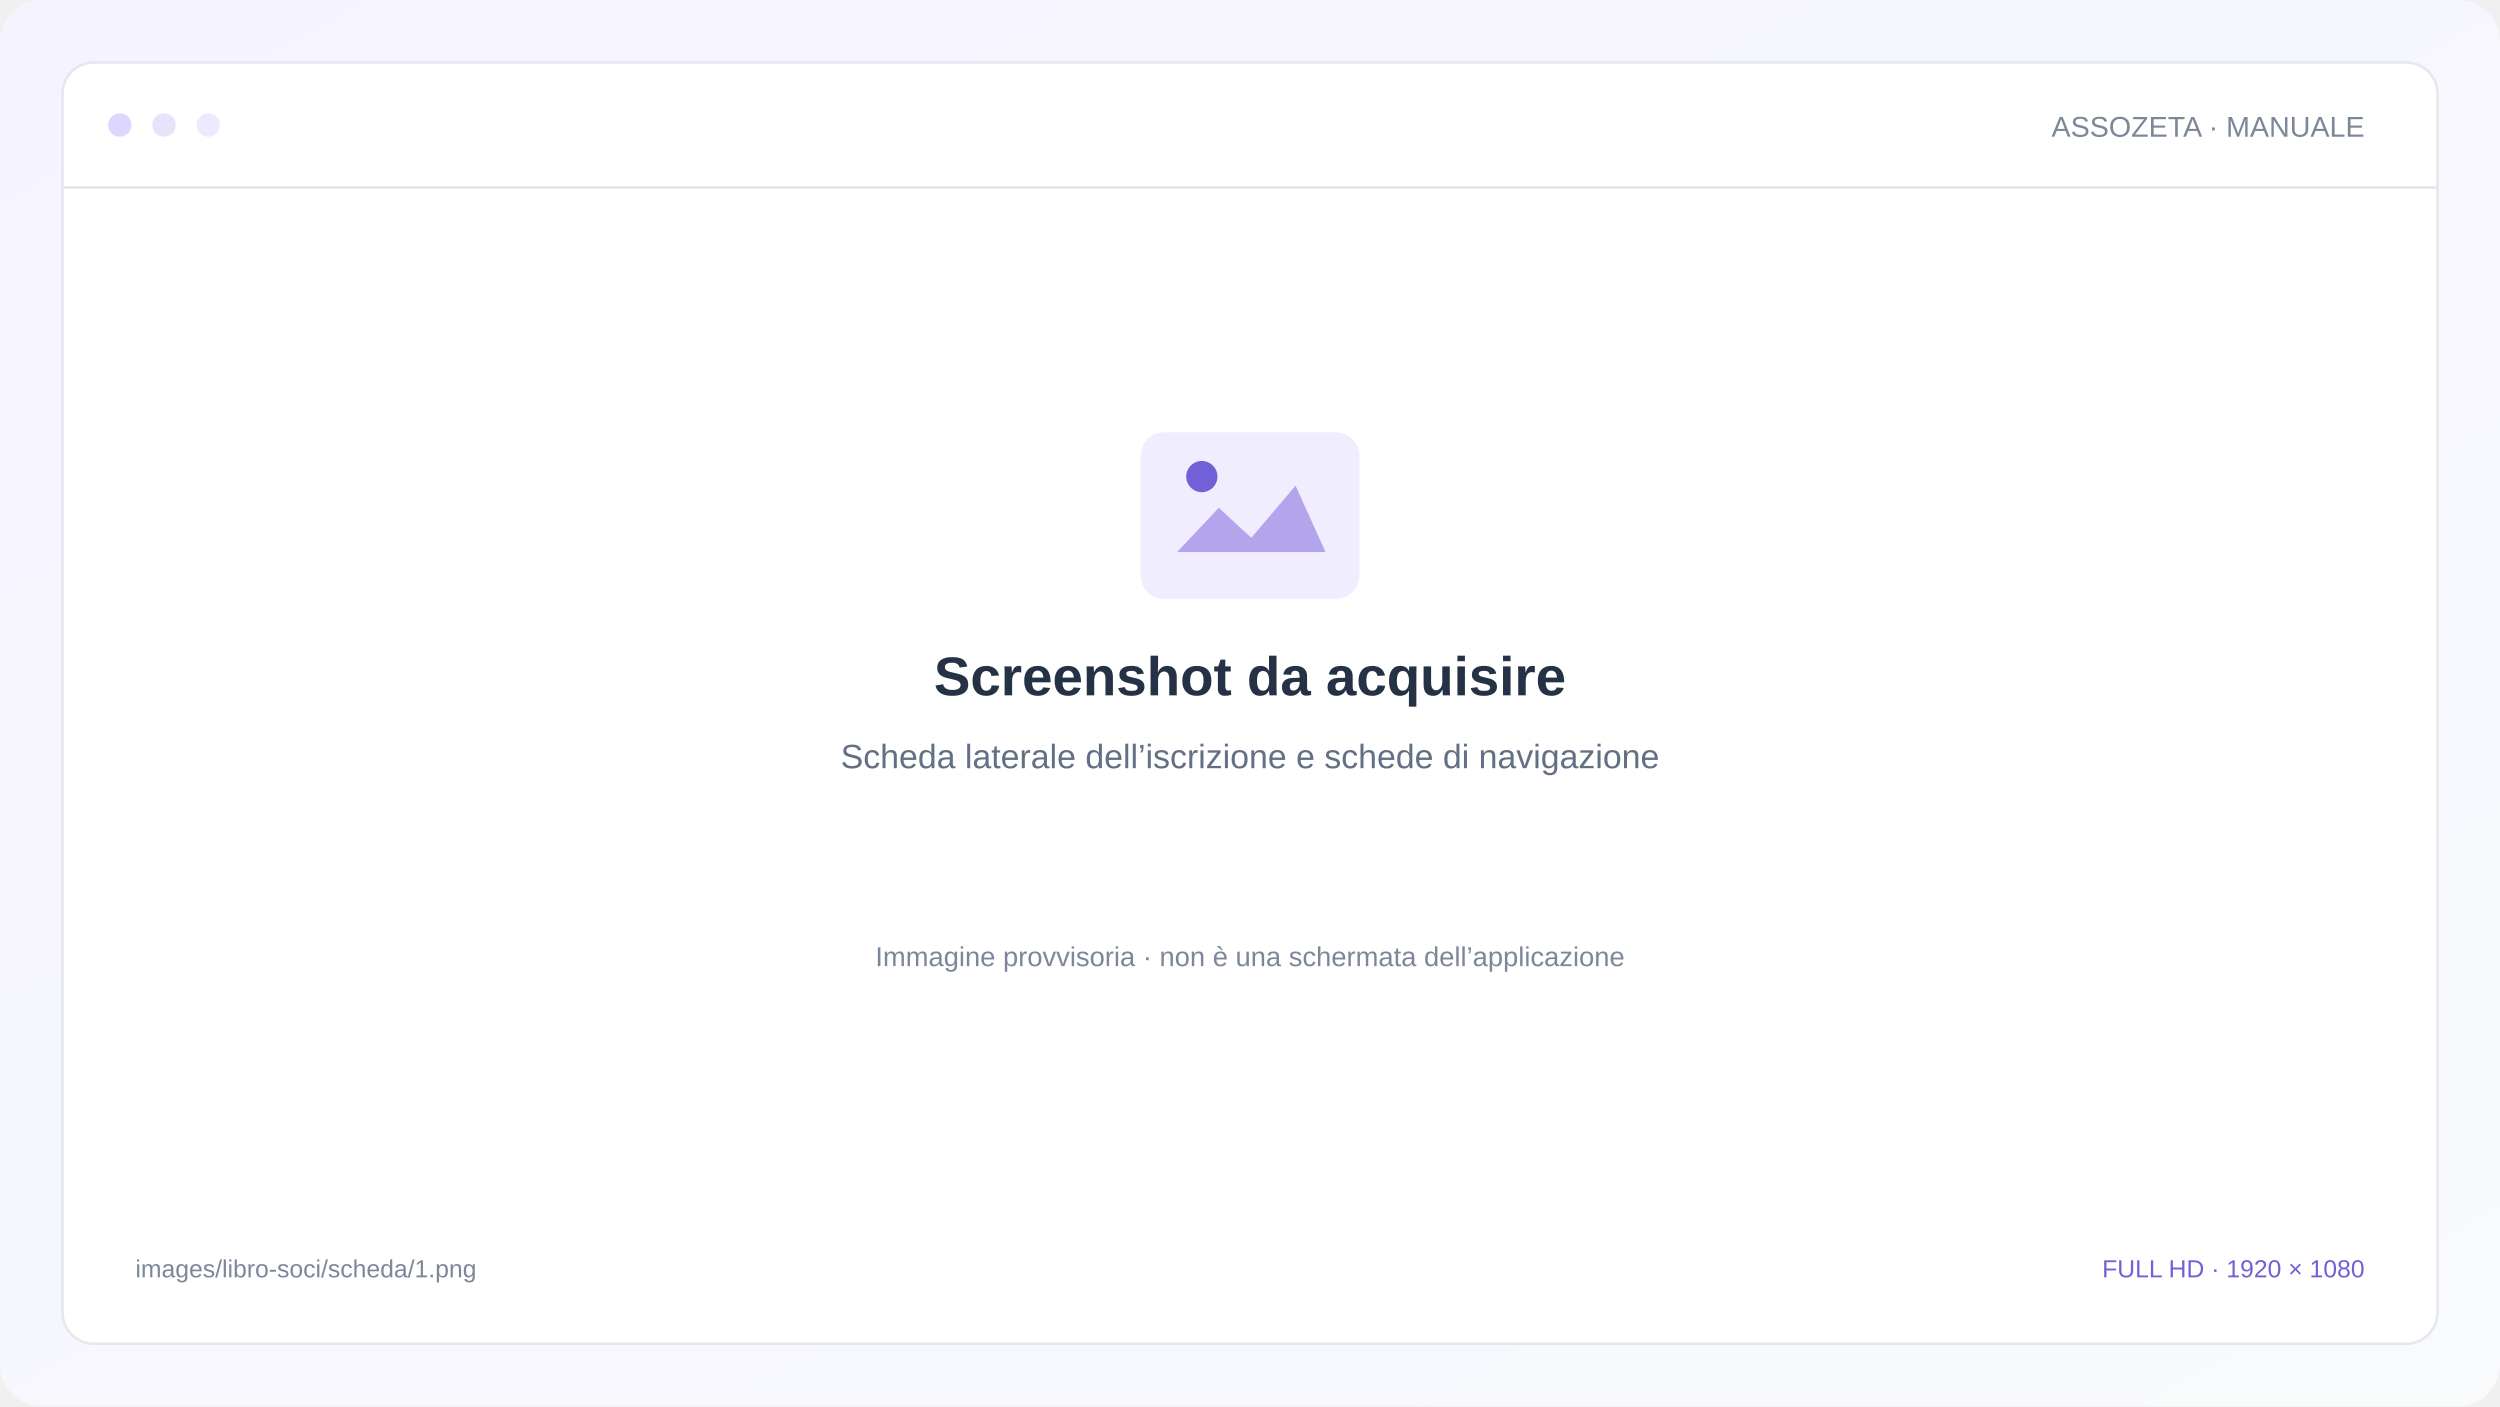
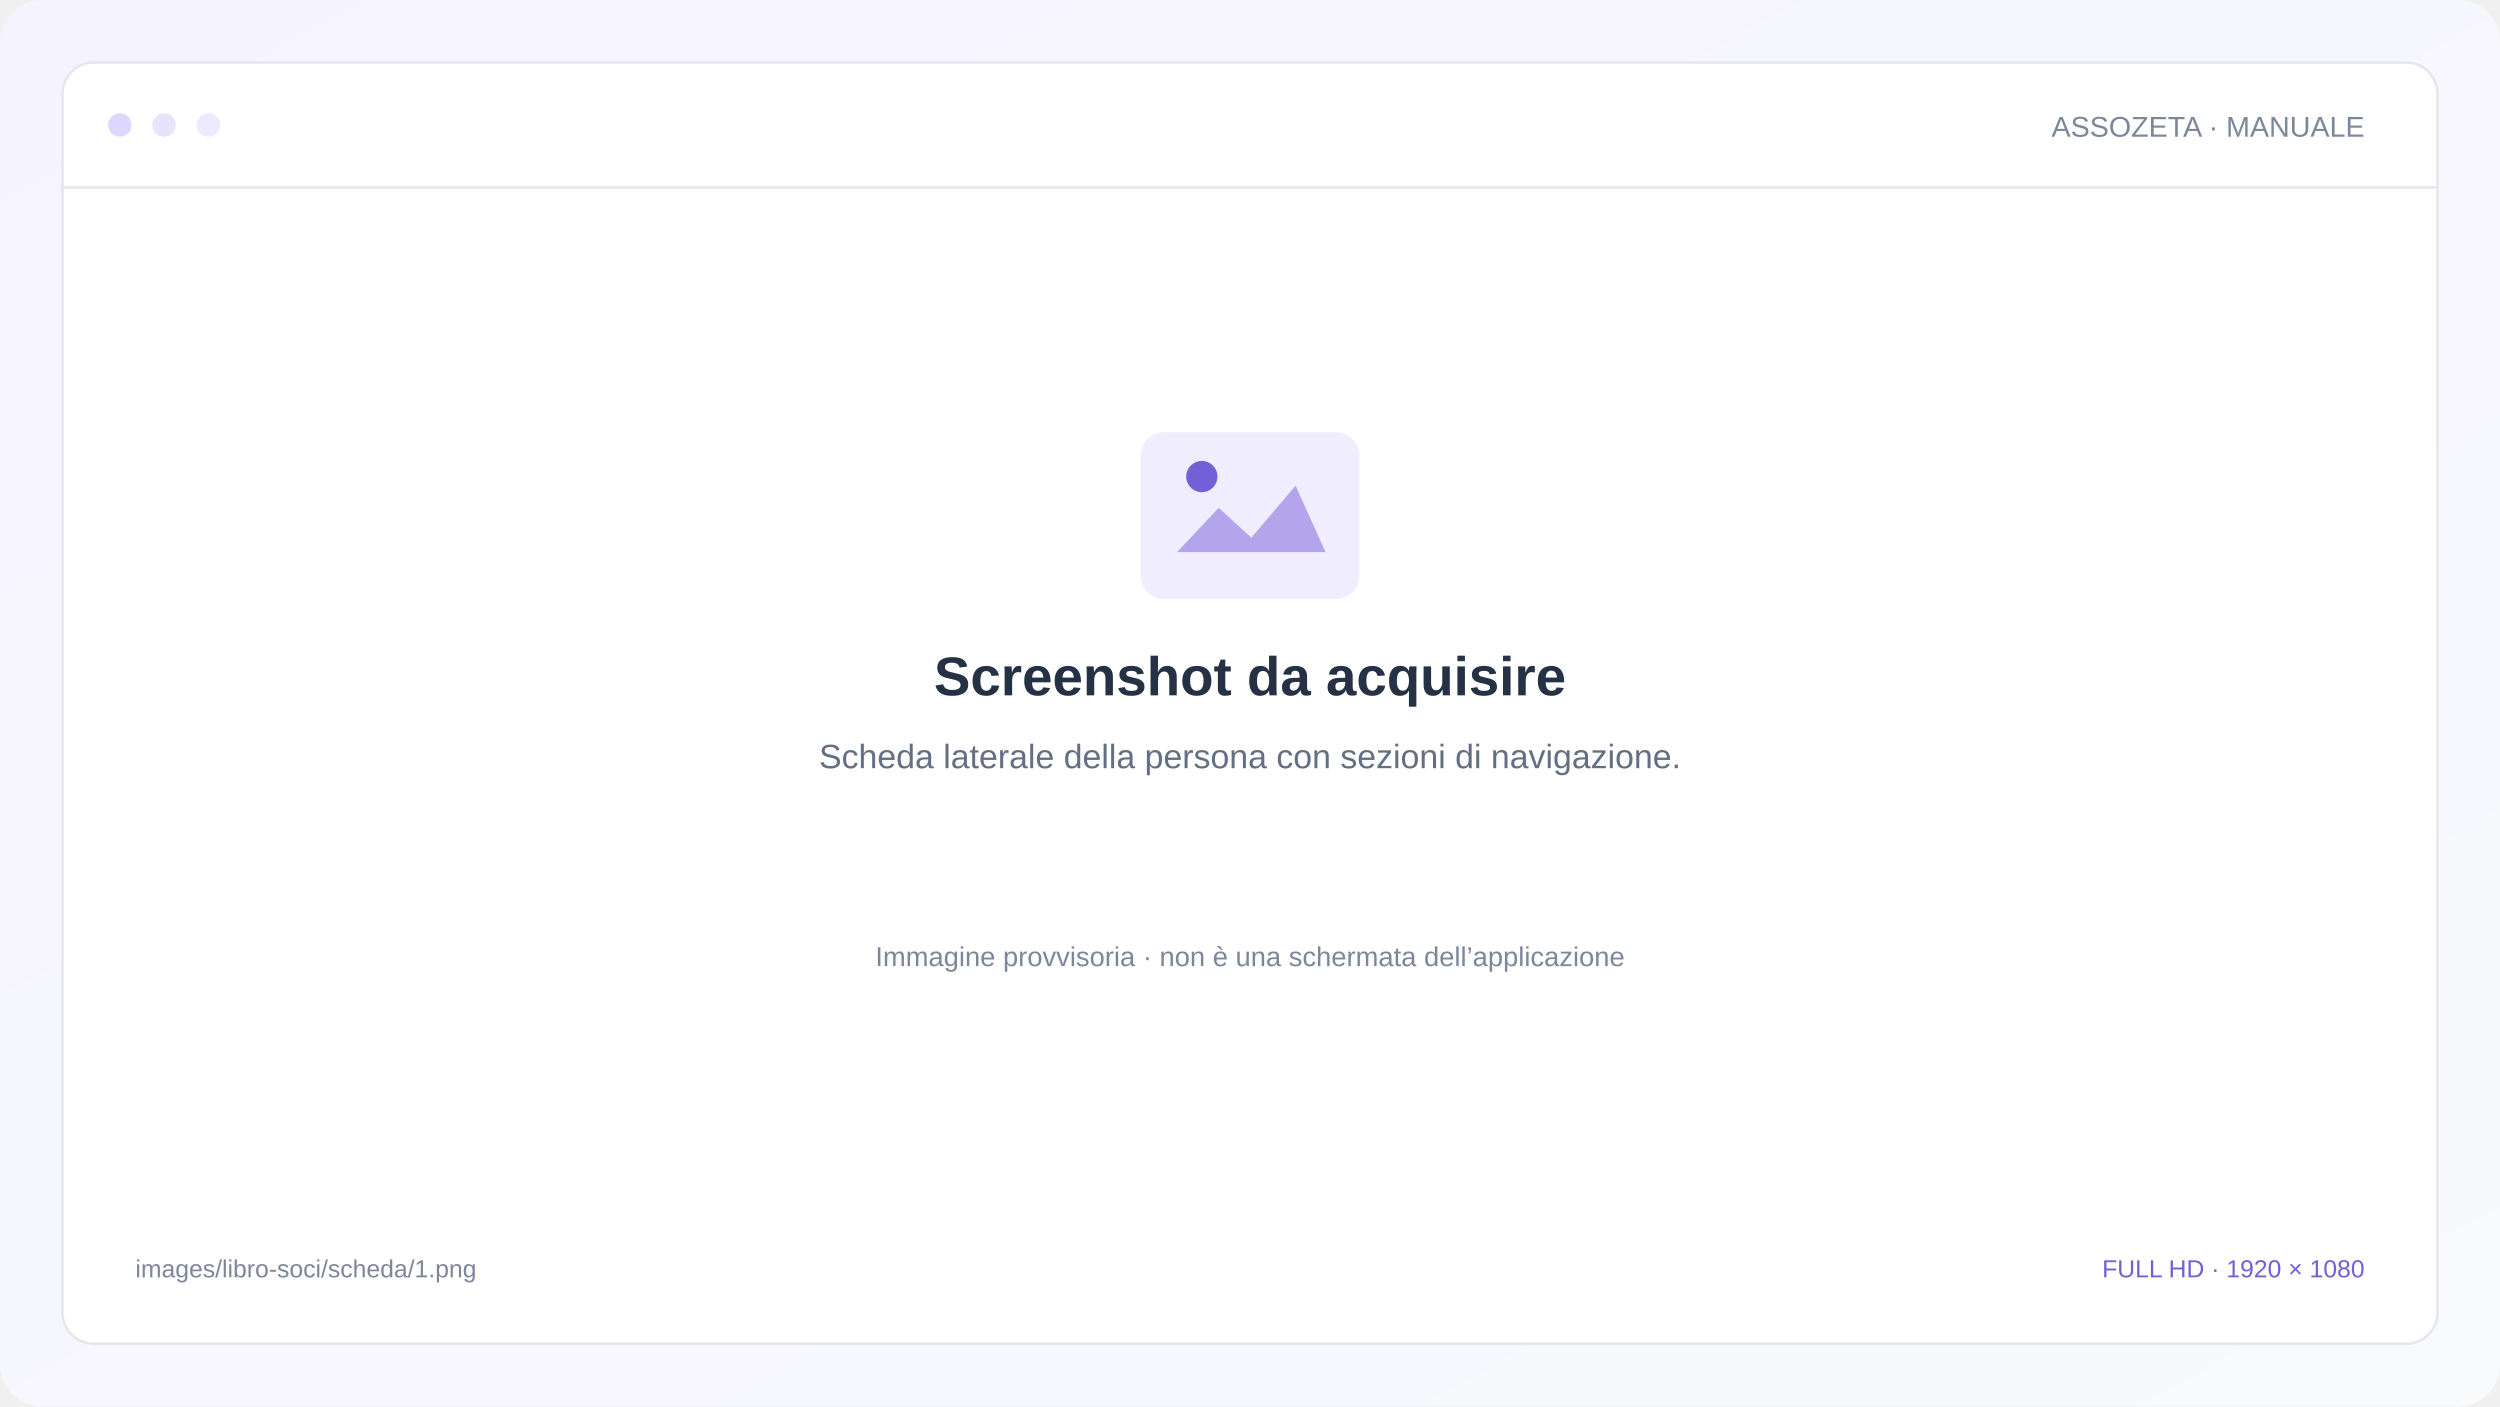
<svg xmlns="http://www.w3.org/2000/svg" width="1920" height="1080" viewBox="0 0 1920 1080" data-assozeta-manuale-placeholder="true" role="img" aria-labelledby="title description">
  <defs>
    <linearGradient id="surface" x2="1" y2="1">
      <stop stop-color="#f5f3ff" />
      <stop offset="1" stop-color="#f8fafc" />
    </linearGradient>
  </defs>
  <rect width="1920" height="1080" rx="32" fill="url(#surface)" />
  <rect x="48" y="48" width="1824" height="984" rx="24" fill="#fff" stroke="#e5e7ef" stroke-width="2" />
  <path d="M48 144H1872" stroke="#e5e7ef" stroke-width="2" />
  <circle cx="92" cy="96" r="9" fill="#ddd6fe" />
  <circle cx="126" cy="96" r="9" fill="#e8e3fa" />
  <circle cx="160" cy="96" r="9" fill="#ede9fe" />
  <text x="1816" y="105" text-anchor="end" font-family="Arial, sans-serif" font-size="22" fill="#7c879a">ASSOZETA · MANUALE</text>
  <rect x="876" y="332" width="168" height="128" rx="18" fill="#f0edff" />
  <path d="M904 424l32-34 25 23 34-40 23 51H904z" fill="#b4a4ec" />
  <circle cx="923" cy="366" r="12" fill="#7160d6" />
  <text x="960" y="534" text-anchor="middle" font-family="Arial, sans-serif" font-size="42" font-weight="700" fill="#253145">Screenshot da acquisire</text>
  <text x="960" y="590" text-anchor="middle" font-family="Arial, sans-serif" font-size="26" fill="#637083">
-     <tspan x="960" dy="0">Scheda laterale dell’iscrizione e schede di navigazione</tspan>
+     <tspan x="960" dy="0">Scheda laterale della persona con sezioni di navigazione.</tspan>
  </text>
  <text x="960" y="742" text-anchor="middle" font-family="Arial, sans-serif" font-size="21" fill="#7c879a">Immagine provvisoria · non è una schermata dell’applicazione</text>
  <text x="104" y="981" font-family="Arial, sans-serif" font-size="19" fill="#7c879a">images/libro-soci/scheda/1.png</text>
  <text x="1816" y="981" text-anchor="end" font-family="Arial, sans-serif" font-size="19" fill="#7160d6">FULL HD · 1920 × 1080</text>
</svg>
